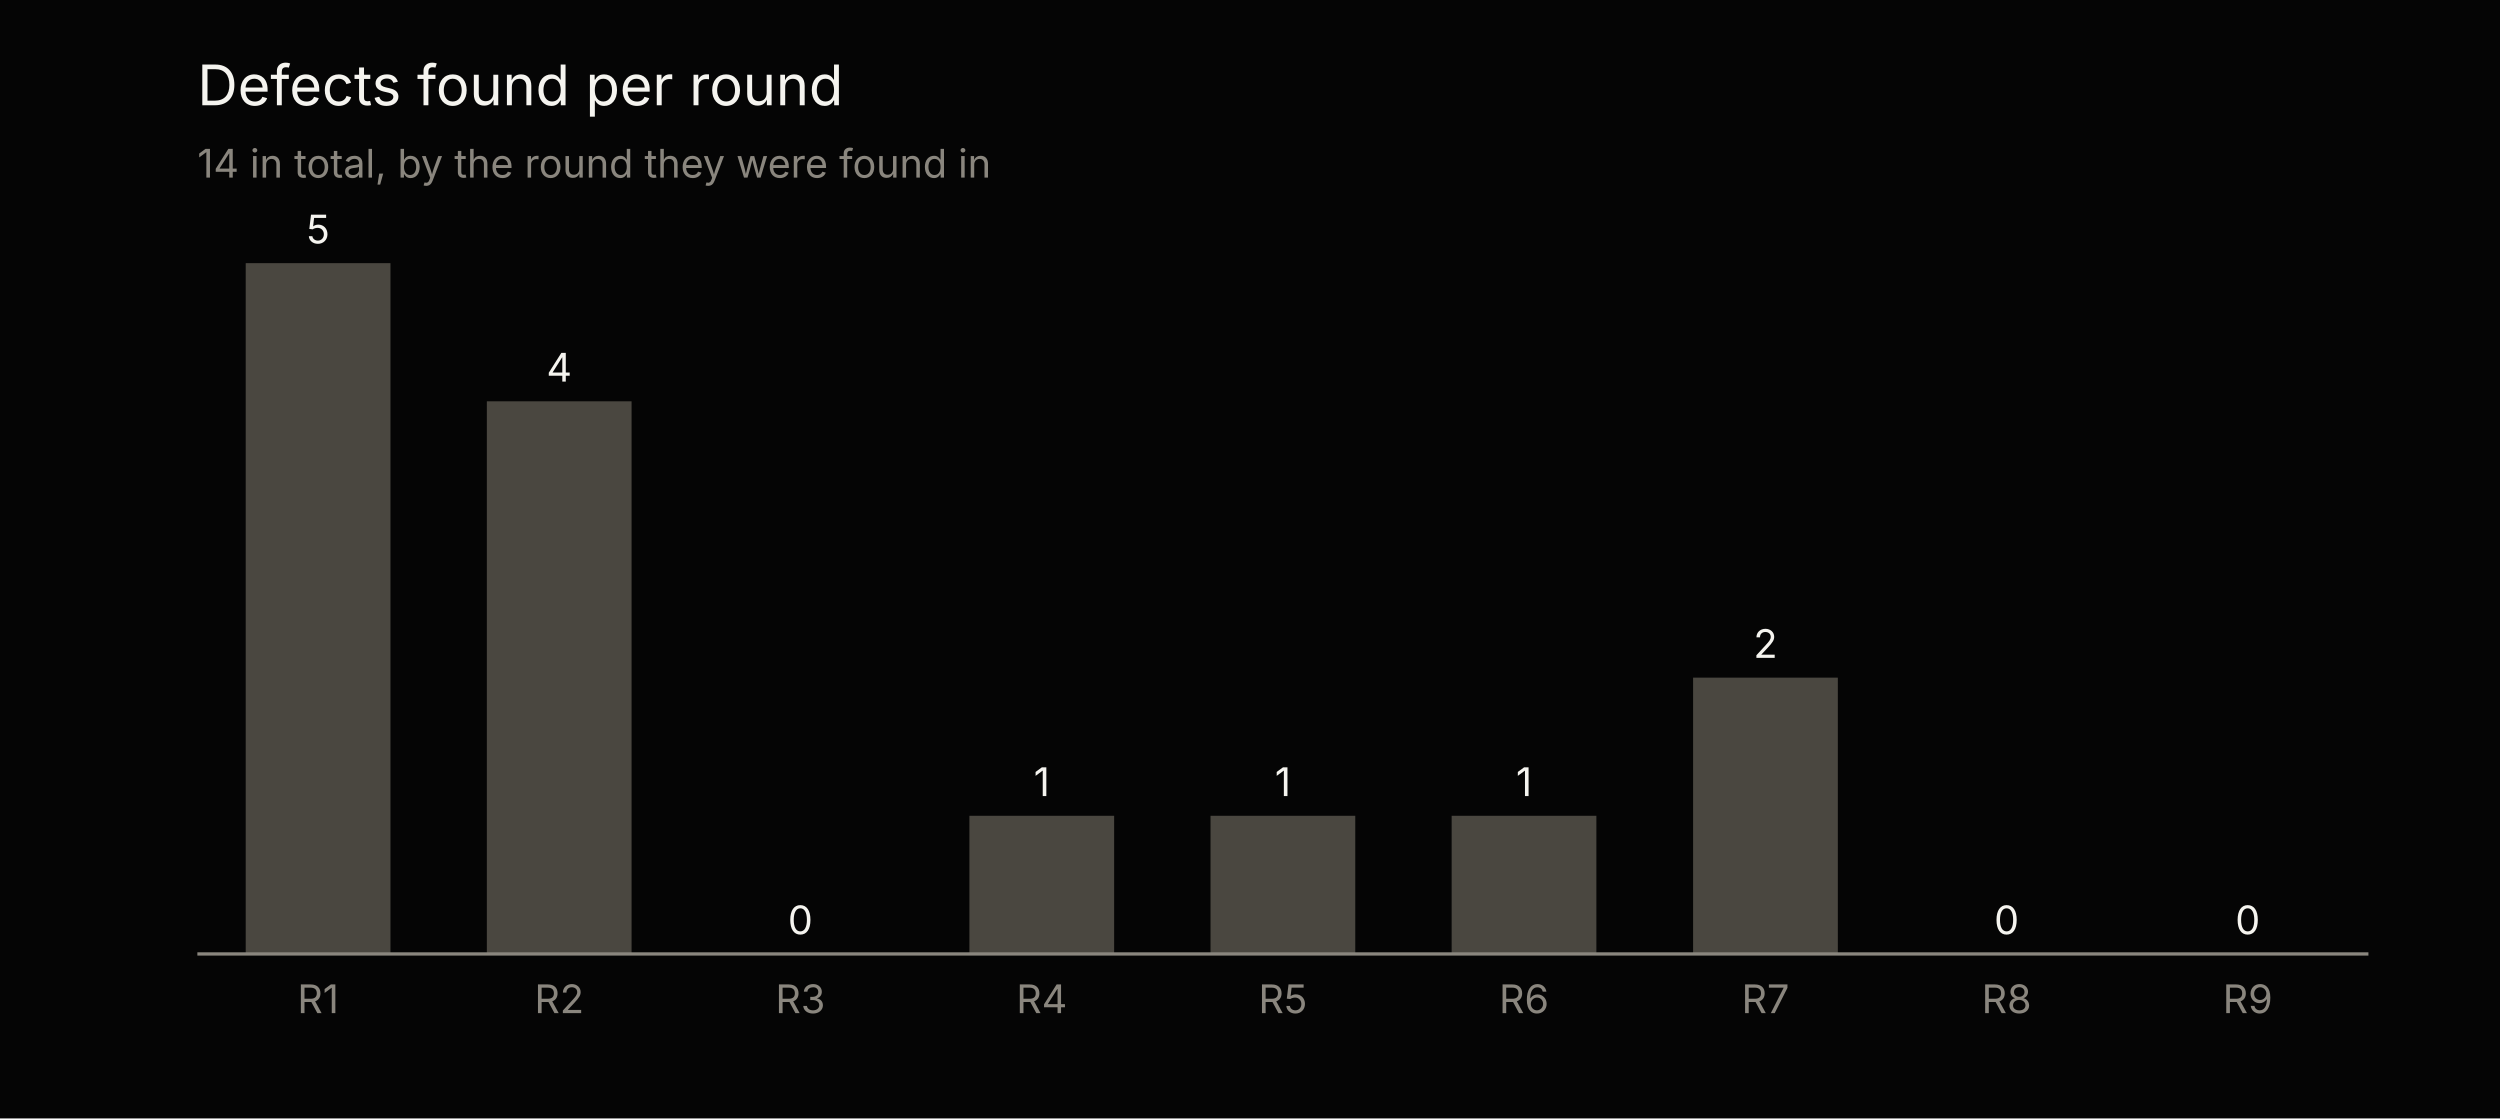
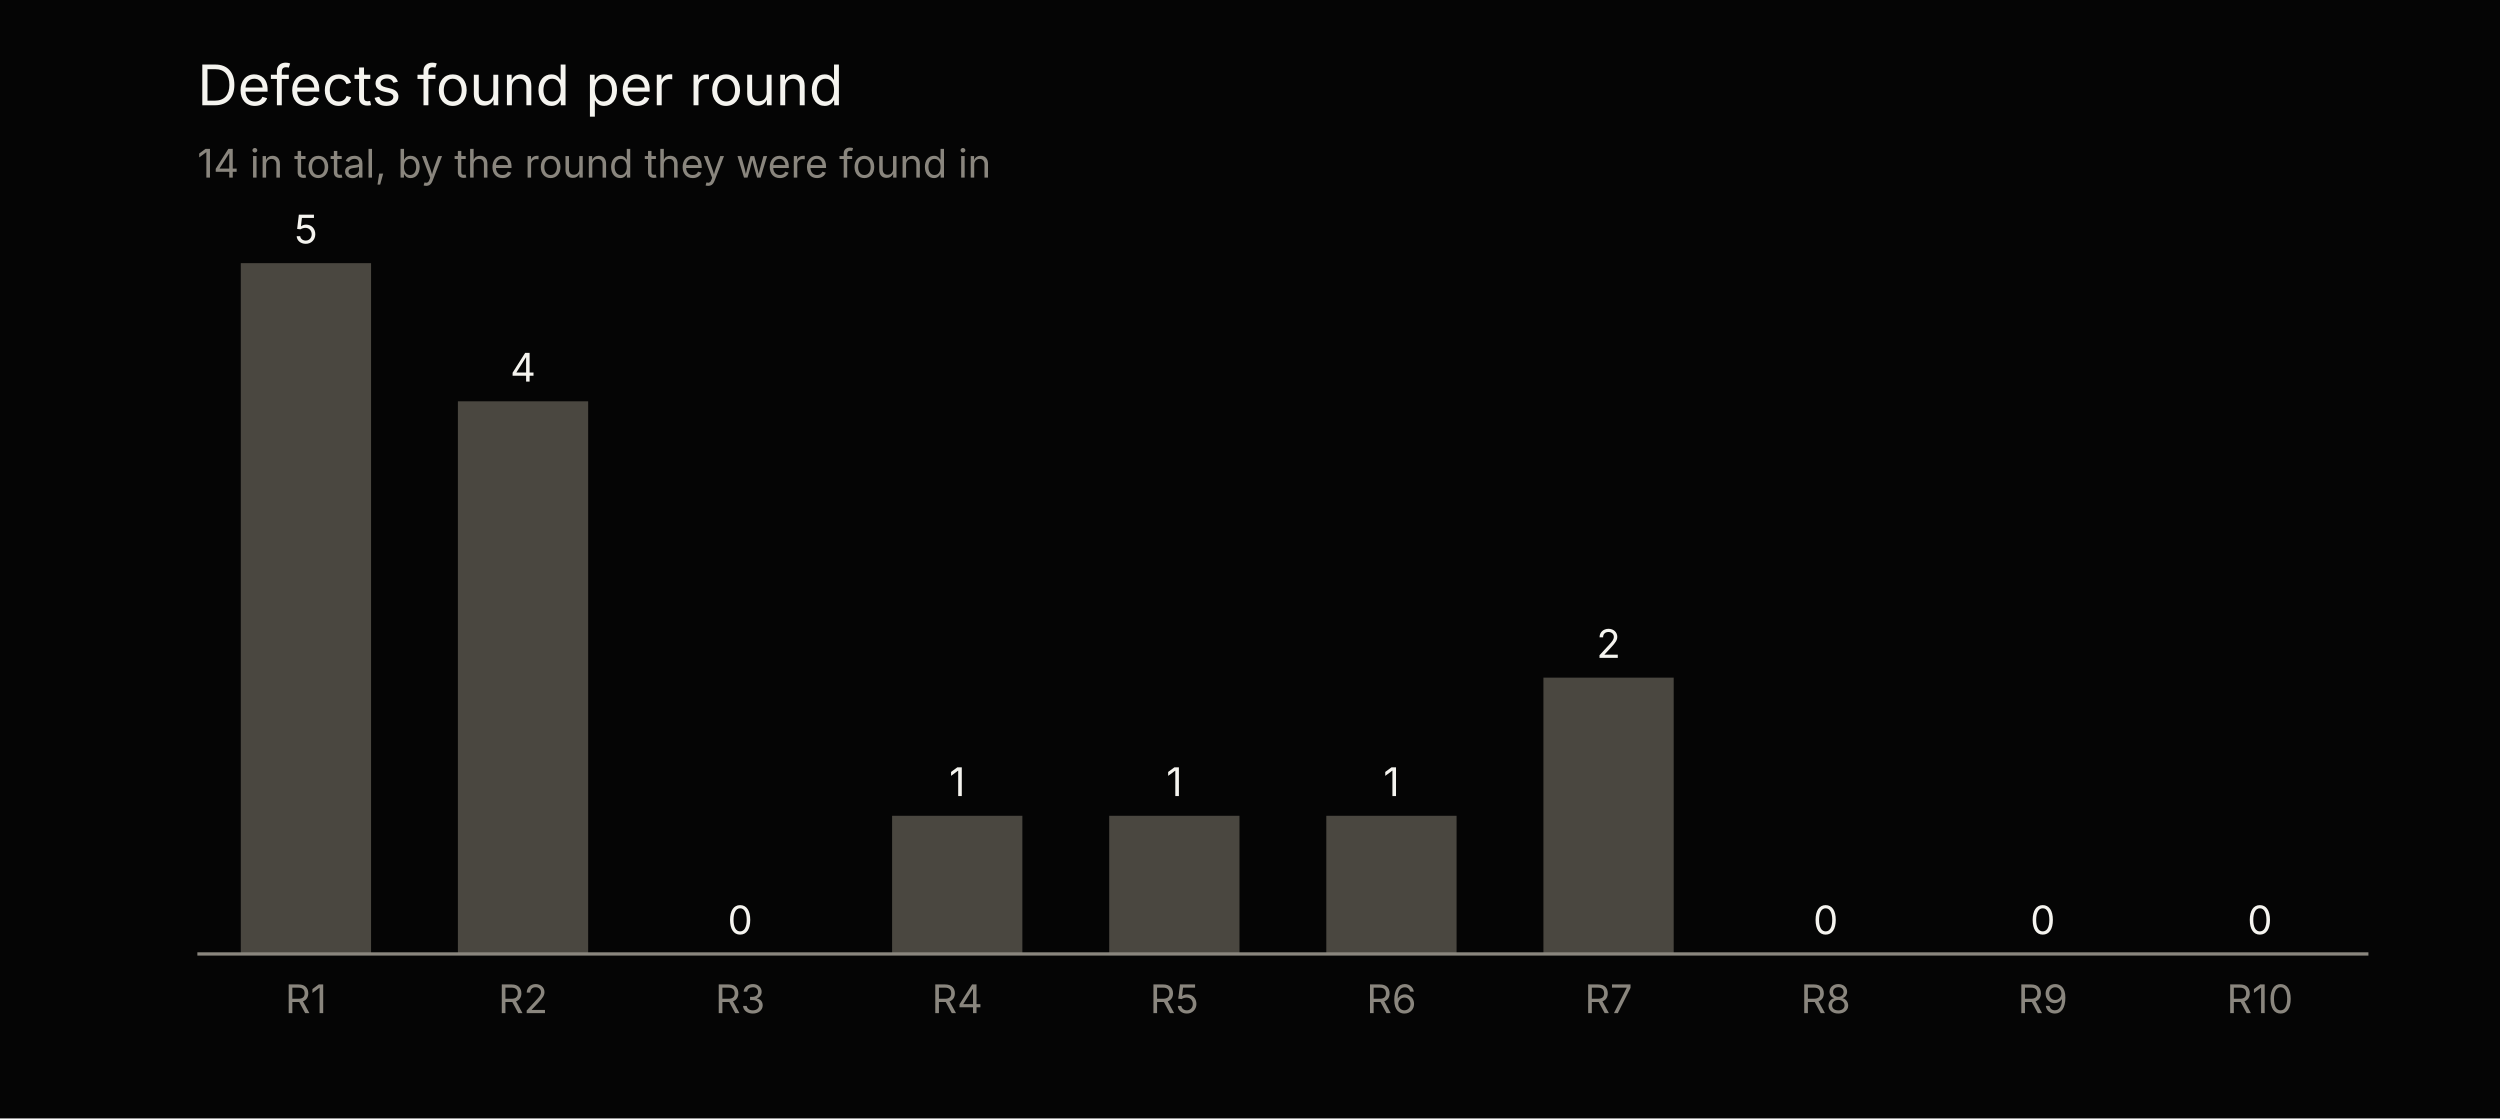
<svg xmlns="http://www.w3.org/2000/svg" viewBox="0 0 760 340" font-family="Inter, Arial, sans-serif" font-size="12">
  <rect width="760" height="340" fill="#050505" />
  <text x="60" y="32" font-size="17" fill="#f5f4ef">Defects found per round</text>
  <text x="60" y="54" fill="#8a867e">14 in total, by the round they were found in</text>
-   <rect x="74.7" y="80.0" width="44.0" height="210.0" fill="#4a4740" />
-   <text x="96.7" y="74.0" text-anchor="middle" fill="#f5f4ef">5</text>
-   <text x="96.7" y="308" text-anchor="middle" fill="#8a867e">R1</text>
-   <rect x="148.0" y="122.0" width="44.0" height="168.0" fill="#4a4740" />
-   <text x="170.0" y="116.0" text-anchor="middle" fill="#f5f4ef">4</text>
-   <text x="170.0" y="308" text-anchor="middle" fill="#8a867e">R2</text>
-   <rect x="221.3" y="290.0" width="44.0" height="0.0" fill="#4a4740" />
-   <text x="243.3" y="284.0" text-anchor="middle" fill="#f5f4ef">0</text>
-   <text x="243.3" y="308" text-anchor="middle" fill="#8a867e">R3</text>
-   <rect x="294.7" y="248.0" width="44.0" height="42.0" fill="#4a4740" />
-   <text x="316.7" y="242.0" text-anchor="middle" fill="#f5f4ef">1</text>
-   <text x="316.7" y="308" text-anchor="middle" fill="#8a867e">R4</text>
-   <rect x="368.0" y="248.0" width="44.0" height="42.0" fill="#4a4740" />
-   <text x="390.0" y="242.0" text-anchor="middle" fill="#f5f4ef">1</text>
-   <text x="390.0" y="308" text-anchor="middle" fill="#8a867e">R5</text>
-   <rect x="441.3" y="248.0" width="44.0" height="42.0" fill="#4a4740" />
-   <text x="463.3" y="242.0" text-anchor="middle" fill="#f5f4ef">1</text>
-   <text x="463.3" y="308" text-anchor="middle" fill="#8a867e">R6</text>
-   <rect x="514.7" y="206.0" width="44.0" height="84.0" fill="#4a4740" />
-   <text x="536.7" y="200.0" text-anchor="middle" fill="#f5f4ef">2</text>
-   <text x="536.7" y="308" text-anchor="middle" fill="#8a867e">R7</text>
-   <rect x="588.0" y="290.0" width="44.0" height="0.0" fill="#4a4740" />
-   <text x="610.0" y="284.0" text-anchor="middle" fill="#f5f4ef">0</text>
-   <text x="610.0" y="308" text-anchor="middle" fill="#8a867e">R8</text>
-   <rect x="661.3" y="290.0" width="44.0" height="0.0" fill="#d5a84b" />
-   <text x="683.3" y="284.0" text-anchor="middle" fill="#f5f4ef">0</text>
-   <text x="683.3" y="308" text-anchor="middle" fill="#8a867e">R9</text>
+   <rect x="73.2" y="80.0" width="39.6" height="210.0" fill="#4a4740" />
+   <text x="93.0" y="74.0" text-anchor="middle" fill="#f5f4ef">5</text>
+   <text x="93.0" y="308" text-anchor="middle" fill="#8a867e">R1</text>
+   <rect x="139.2" y="122.0" width="39.6" height="168.0" fill="#4a4740" />
+   <text x="159.0" y="116.0" text-anchor="middle" fill="#f5f4ef">4</text>
+   <text x="159.0" y="308" text-anchor="middle" fill="#8a867e">R2</text>
+   <rect x="205.2" y="290.0" width="39.6" height="0.0" fill="#4a4740" />
+   <text x="225.0" y="284.0" text-anchor="middle" fill="#f5f4ef">0</text>
+   <text x="225.0" y="308" text-anchor="middle" fill="#8a867e">R3</text>
+   <rect x="271.2" y="248.0" width="39.6" height="42.0" fill="#4a4740" />
+   <text x="291.0" y="242.0" text-anchor="middle" fill="#f5f4ef">1</text>
+   <text x="291.0" y="308" text-anchor="middle" fill="#8a867e">R4</text>
+   <rect x="337.2" y="248.0" width="39.6" height="42.0" fill="#4a4740" />
+   <text x="357.0" y="242.0" text-anchor="middle" fill="#f5f4ef">1</text>
+   <text x="357.0" y="308" text-anchor="middle" fill="#8a867e">R5</text>
+   <rect x="403.2" y="248.0" width="39.6" height="42.0" fill="#4a4740" />
+   <text x="423.0" y="242.0" text-anchor="middle" fill="#f5f4ef">1</text>
+   <text x="423.0" y="308" text-anchor="middle" fill="#8a867e">R6</text>
+   <rect x="469.2" y="206.0" width="39.6" height="84.0" fill="#4a4740" />
+   <text x="489.0" y="200.0" text-anchor="middle" fill="#f5f4ef">2</text>
+   <text x="489.0" y="308" text-anchor="middle" fill="#8a867e">R7</text>
+   <rect x="535.2" y="290.0" width="39.6" height="0.0" fill="#4a4740" />
+   <text x="555.0" y="284.0" text-anchor="middle" fill="#f5f4ef">0</text>
+   <text x="555.0" y="308" text-anchor="middle" fill="#8a867e">R8</text>
+   <rect x="601.2" y="290.0" width="39.6" height="0.0" fill="#4a4740" />
+   <text x="621.0" y="284.0" text-anchor="middle" fill="#f5f4ef">0</text>
+   <text x="621.0" y="308" text-anchor="middle" fill="#8a867e">R9</text>
+   <rect x="667.2" y="290.0" width="39.6" height="0.0" fill="#d5a84b" />
+   <text x="687.0" y="284.0" text-anchor="middle" fill="#f5f4ef">0</text>
+   <text x="687.0" y="308" text-anchor="middle" fill="#8a867e">R10</text>
  <line x1="60" x2="720" y1="290" y2="290" stroke="#8a867e" />
</svg>
